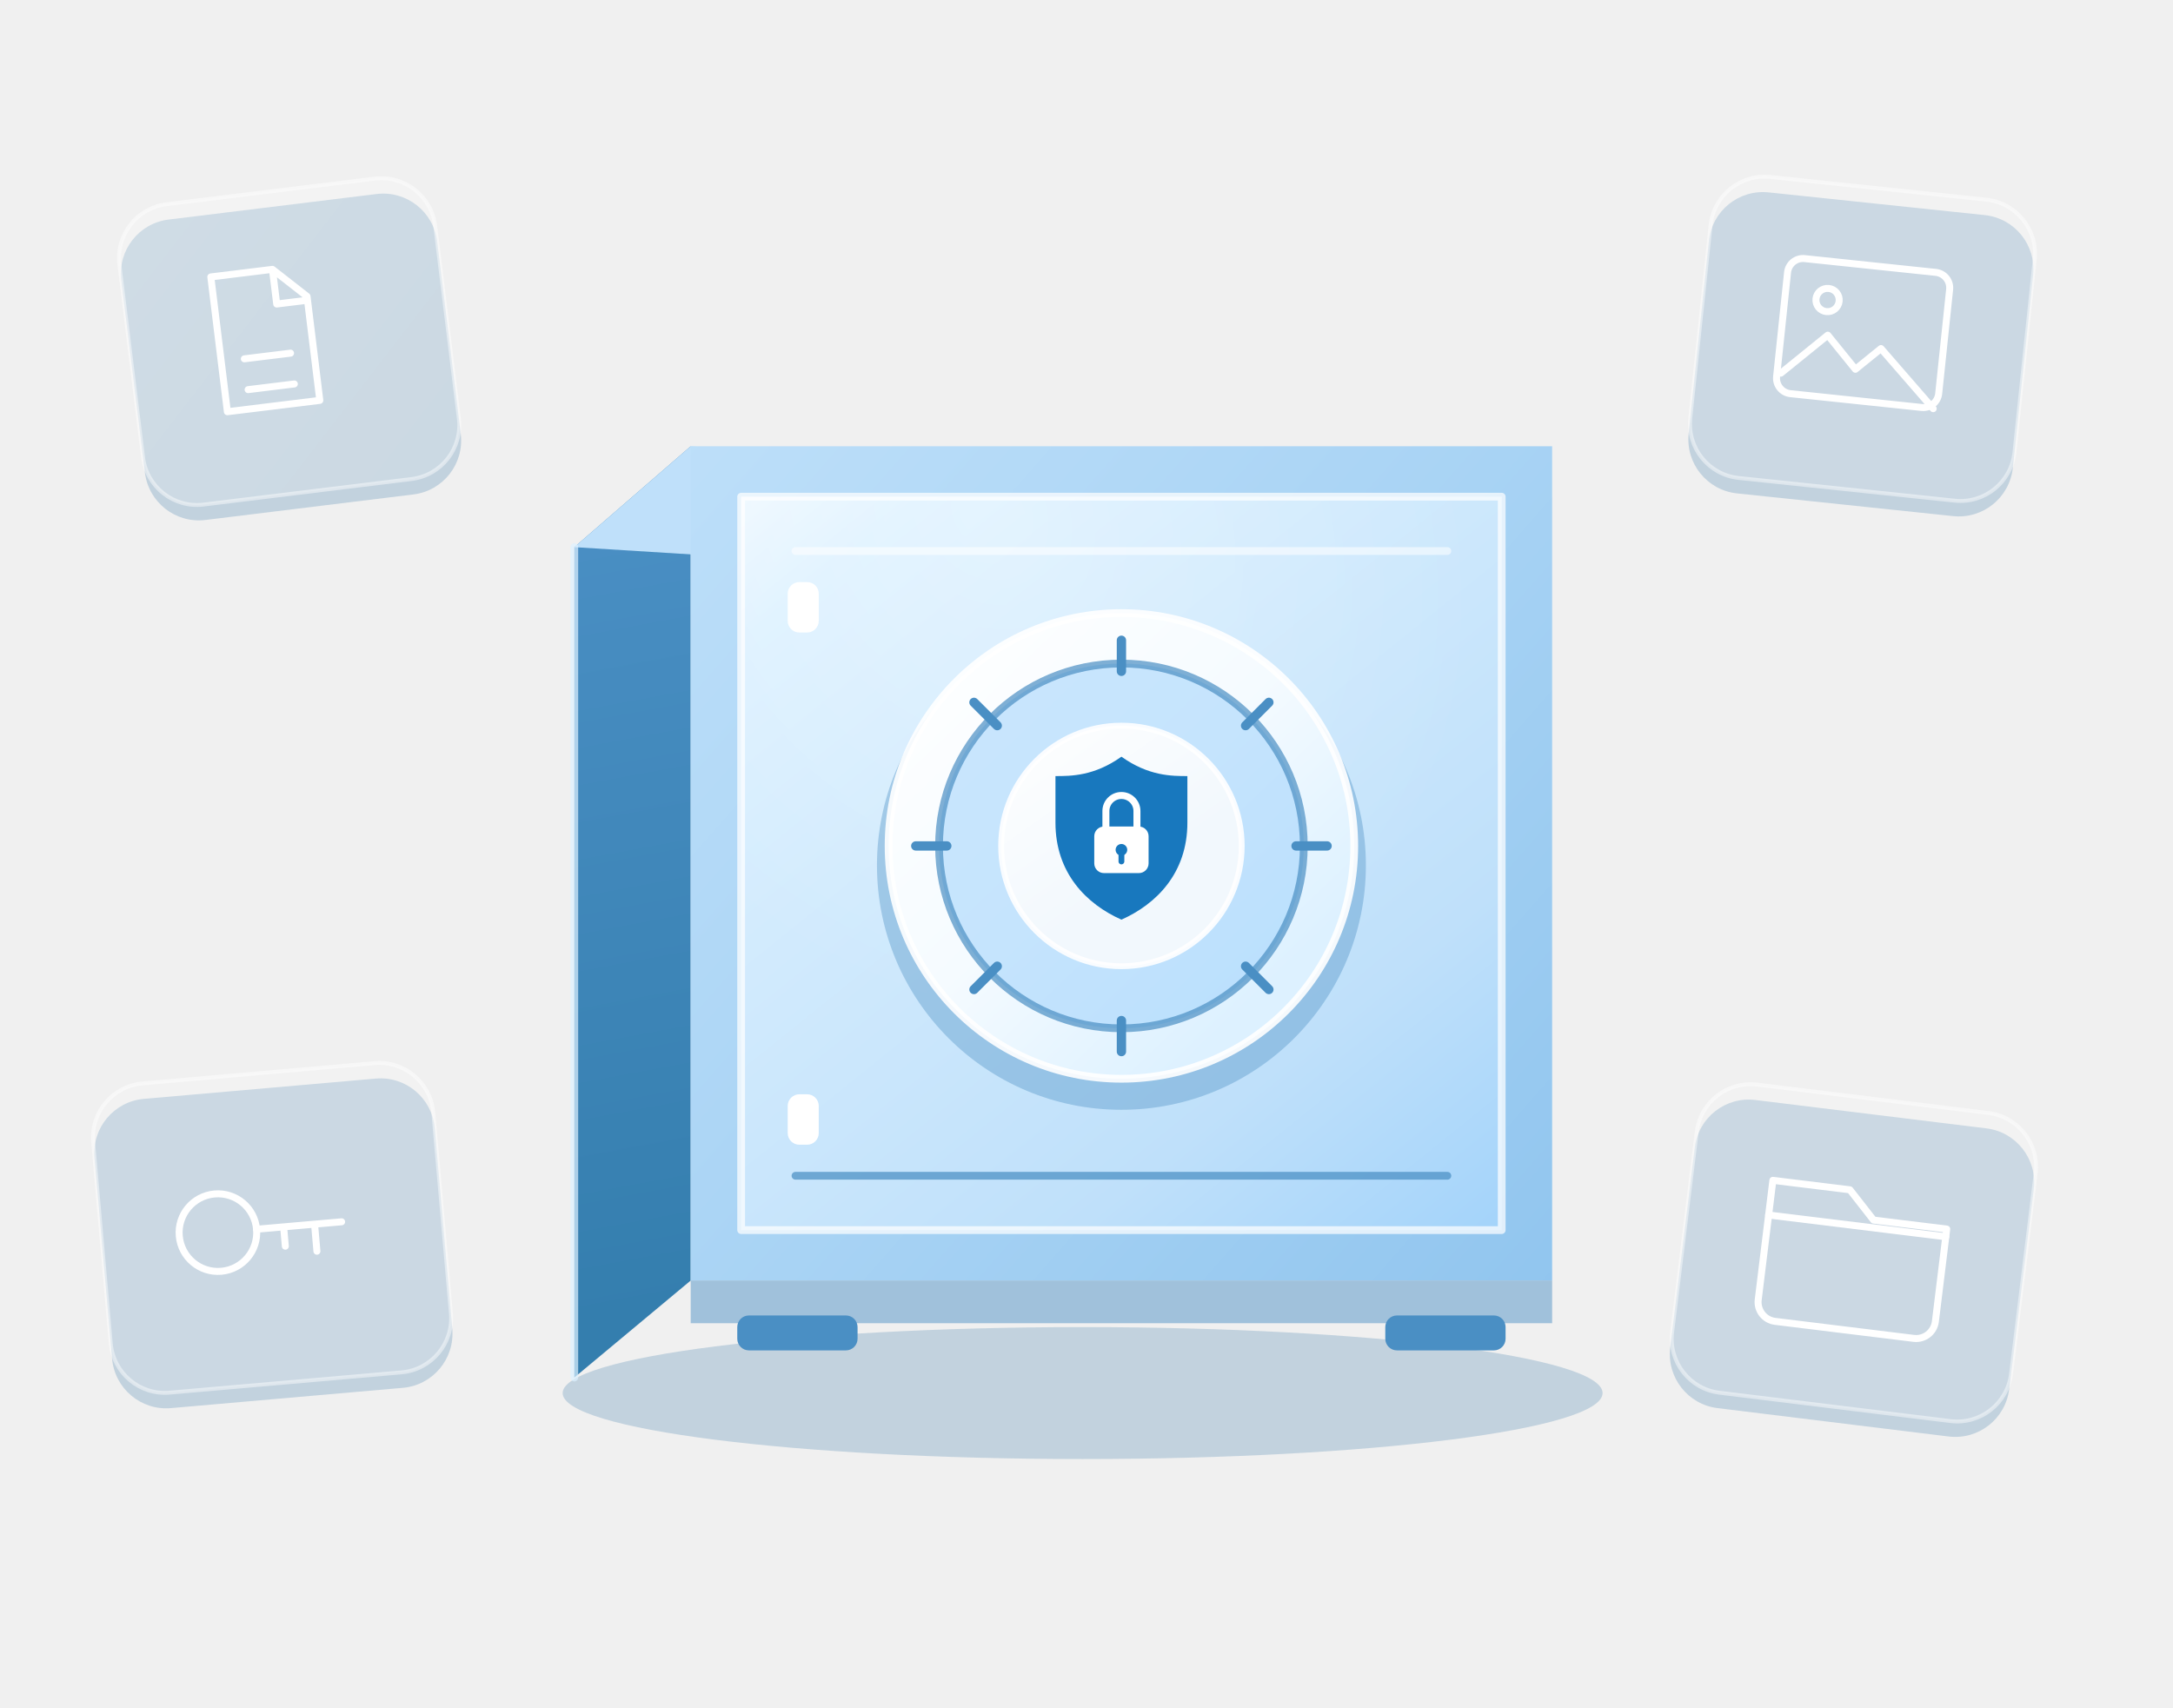
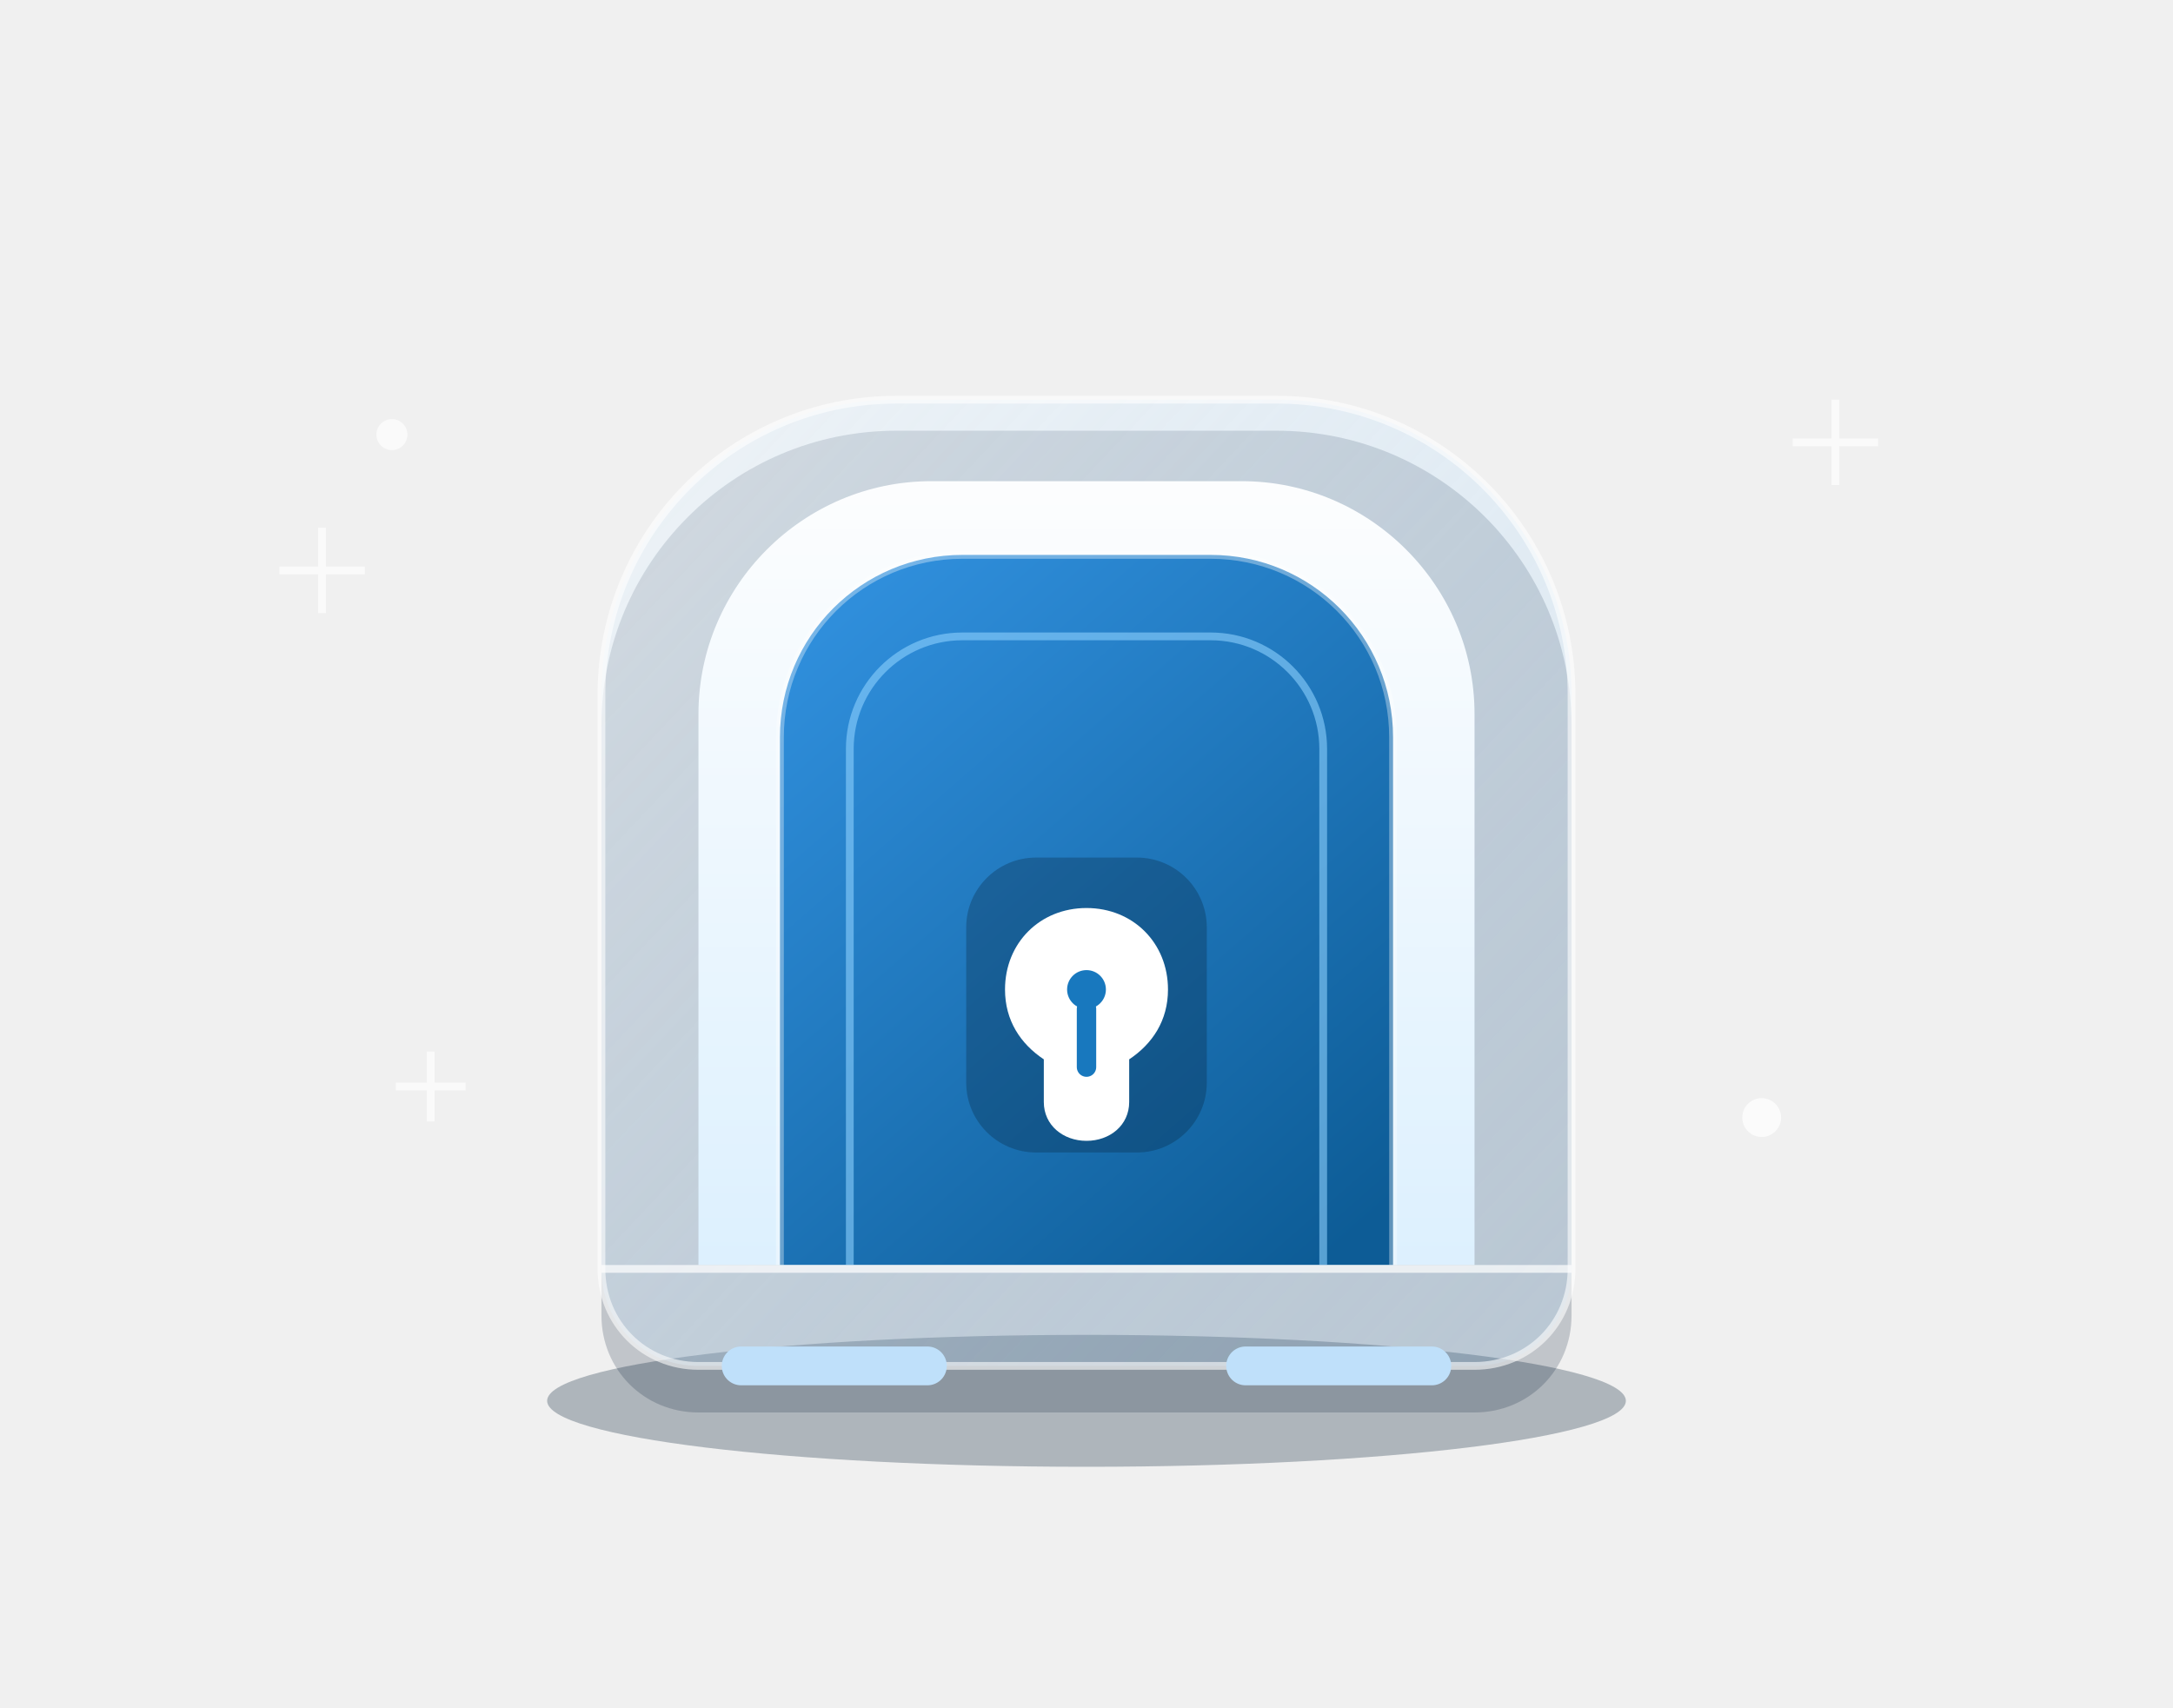
- <svg xmlns="http://www.w3.org/2000/svg" viewBox="0 0 560 440" fill="none" stroke-linecap="round" stroke-linejoin="round">
+ <svg xmlns="http://www.w3.org/2000/svg" viewBox="0 0 560 440" fill="none">
  <defs>
-     <linearGradient id="smd-safe-body" x1="150" y1="118" x2="407" y2="344" gradientUnits="userSpaceOnUse">
-       <stop stop-color="#BFE0FA" />
-       <stop offset=".52" stop-color="#A8D3F4" />
-       <stop offset="1" stop-color="#8FC4EE" />
+     <linearGradient id="body" x1="159" y1="118" x2="398" y2="343" gradientUnits="userSpaceOnUse">
+       <stop stop-color="#E8F5FF" stop-opacity=".42" />
+       <stop offset="1" stop-color="#9ED1FA" stop-opacity=".2" />
    </linearGradient>
-     <linearGradient id="smd-safe-door" x1="191" y1="112" x2="377" y2="343" gradientUnits="userSpaceOnUse">
-       <stop stop-color="#F5FBFF" />
-       <stop offset=".14" stop-color="#DDF1FF" />
-       <stop offset=".72" stop-color="#BFE0FA" />
-       <stop offset="1" stop-color="#9ED1FA" />
-     </linearGradient>
-     <linearGradient id="smd-side-face" x1="146" y1="131" x2="184" y2="335" gradientUnits="userSpaceOnUse">
-       <stop stop-color="#4A8FC4" />
-       <stop offset="1" stop-color="#347EAE" />
-     </linearGradient>
-     <linearGradient id="smd-dial" x1="238" y1="157" x2="329" y2="252" gradientUnits="userSpaceOnUse">
+     <linearGradient id="arch" x1="280" y1="115" x2="280" y2="326" gradientUnits="userSpaceOnUse">
      <stop stop-color="#FFFFFF" />
-       <stop offset=".56" stop-color="#F5FBFF" />
      <stop offset="1" stop-color="#DDF1FF" />
    </linearGradient>
-     <linearGradient id="smd-shield" x1="271" y1="176" x2="302" y2="220" gradientUnits="userSpaceOnUse">
-       <stop stop-color="#FFFFFF" />
-       <stop offset="1" stop-color="#F2F8FD" />
+     <linearGradient id="door" x1="212" y1="163" x2="348" y2="319" gradientUnits="userSpaceOnUse">
+       <stop stop-color="#2F8EDB" />
+       <stop offset="1" stop-color="#0D5C96" />
    </linearGradient>
-     <linearGradient id="smd-card" x1="35" y1="53" x2="115" y2="132" gradientUnits="userSpaceOnUse">
-       <stop stop-color="#FFFFFF" stop-opacity=".22" />
-       <stop offset="1" stop-color="#FFFFFF" stop-opacity=".14" />
-     </linearGradient>
-     <radialGradient id="smd-door-glow" cx="0" cy="0" r="1" gradientTransform="translate(254 132) rotate(54) scale(143 119)" gradientUnits="userSpaceOnUse">
-       <stop stop-color="#FFFFFF" stop-opacity=".25" />
-       <stop offset="1" stop-color="#FFFFFF" stop-opacity="0" />
-     </radialGradient>
  </defs>
-   <ellipse cx="279" cy="359" rx="134" ry="17" fill="#0D5C96" fill-opacity=".2" />
-   <g transform="rotate(-7 75 92)">
-     <rect x="34" y="53" width="82" height="78" rx="14" fill="#0D5C96" fill-opacity=".2" />
-     <rect x="34" y="49" width="82" height="78" rx="14" fill="url(#smd-card)" stroke="#FFFFFF" stroke-opacity=".45" />
-     <path d="M57 69h16l8 8v27H57zM73 69v9h8M63 91h12M63 99h12" stroke="#FFFFFF" stroke-width="1.8" stroke-linecap="round" stroke-linejoin="round" />
+   <ellipse cx="280" cy="361" rx="139" ry="17" fill="#061D32" fill-opacity=".28" />
+   <path d="M155 339V187c0-42 34-76 76-76h98c42 0 76 34 76 76v152c0 14-11 25-25 25H180c-14 0-25-11-25-25Z" fill="#061D32" fill-opacity=".2" />
+   <path d="M155 327V179c0-42 34-76 76-76h98c42 0 76 34 76 76v148c0 14-11 25-25 25H180c-14 0-25-11-25-25Z" fill="url(#body)" stroke="#FFFFFF" stroke-opacity=".58" stroke-width="2" />
+   <path d="M180 326V184c0-33 27-60 60-60h80c33 0 60 27 60 60v142H180Z" fill="url(#arch)" fill-opacity=".98" />
+   <path d="M201 326V190c0-26 21-47 47-47h64c26 0 47 21 47 47v136H201Z" fill="url(#door)" />
+   <path d="M201 326V190c0-26 21-47 47-47h64c26 0 47 21 47 47v136" stroke="#FFFFFF" stroke-opacity=".34" stroke-width="2" />
+   <path d="M219 326V193c0-16 13-29 29-29h64c16 0 29 13 29 29v133" stroke="#8FD2FF" stroke-opacity=".58" stroke-width="2" />
+   <rect x="249" y="221" width="62" height="76" rx="18" fill="#061D32" fill-opacity=".28" />
+   <path d="M280 234c-12 0-21 9-21 21 0 8 4 14 10 18v11c0 6 5 10 11 10s11-4 11-10v-11c6-4 10-10 10-18 0-12-9-21-21-21Z" fill="#FFFFFF" />
+   <circle cx="280" cy="255" r="5" fill="#1878BE" />
+   <path d="M280 260v15" stroke="#1878BE" stroke-width="5" stroke-linecap="round" />
+   <path d="M155 327h250" stroke="#FFFFFF" stroke-opacity=".7" stroke-width="2" />
+   <path d="M191 352h48M321 352h48" stroke="#BFE0FA" stroke-width="10" stroke-linecap="round" />
+   <g opacity=".68" stroke="#FFFFFF" stroke-width="2">
+     <path d="M83 158v-22m-11 11h22" />
+     <path d="M473 125v-22m-11 11h22" />
+     <path d="M111 289v-18m-9 9h18" />
  </g>
-   <g transform="rotate(6 477 87)">
-     <rect x="438" y="52" width="84" height="78" rx="14" fill="#0D5C96" fill-opacity=".2" />
-     <rect x="438" y="48" width="84" height="78" rx="14" fill="url(#smd-card)" stroke="#FFFFFF" stroke-opacity=".45" />
-     <rect x="459" y="68" width="42" height="35" rx="4" stroke="#FFFFFF" stroke-width="1.8" />
-     <circle cx="470" cy="78" r="3" stroke="#FFFFFF" stroke-width="1.8" />
-     <path d="m460 98 11-11 8 8 6-6 15 14" stroke="#FFFFFF" stroke-width="1.8" stroke-linecap="round" stroke-linejoin="round" />
-   </g>
-   <g transform="rotate(-5 75 315)">
-     <rect x="26" y="280" width="88" height="80" rx="14" fill="#0D5C96" fill-opacity=".2" />
-     <rect x="26" y="276" width="88" height="80" rx="14" fill="url(#smd-card)" stroke="#FFFFFF" stroke-opacity=".45" />
-     <circle cx="56" cy="316" r="10" stroke="#FFFFFF" stroke-width="1.8" />
-     <path d="M66 316h22m-7 0v7m-8-7v5" stroke="#FFFFFF" stroke-width="1.8" stroke-linecap="round" stroke-linejoin="round" />
-   </g>
-   <g transform="rotate(7 479 321)">
-     <rect x="434" y="287" width="88" height="80" rx="14" fill="#0D5C96" fill-opacity=".2" />
-     <rect x="434" y="283" width="88" height="80" rx="14" fill="url(#smd-card)" stroke="#FFFFFF" stroke-opacity=".45" />
-     <path d="M455 307h20l7 7h19v24a5 5 0 0 1-5 5h-36a5 5 0 0 1-5-5z" stroke="#FFFFFF" stroke-width="1.8" stroke-linecap="round" stroke-linejoin="round" />
-     <path d="M455 316h46" stroke="#FFFFFF" stroke-width="1.8" stroke-linecap="round" />
-   </g>
-   <path d="M148 141 178 115v215l-30 25z" fill="url(#smd-side-face)" />
-   <path d="m148 141 30-26 222 17-27 23z" fill="#BFE0FA" />
-   <path d="M178 115h222v215H178z" fill="url(#smd-safe-body)" />
-   <path d="M191 128h196v189H191z" fill="url(#smd-safe-door)" stroke="#FFFFFF" stroke-opacity=".72" stroke-width="2" />
-   <path d="M191 128h196v189H191z" fill="url(#smd-door-glow)" />
-   <path d="M205 142h168" stroke="#FFFFFF" stroke-opacity=".55" stroke-width="2" stroke-linecap="round" />
-   <path d="M205 303h168" stroke="#4A8FC4" stroke-opacity=".72" stroke-width="2" stroke-linecap="round" />
-   <path d="M148 141v214" stroke="#DDF1FF" stroke-opacity=".7" stroke-width="2" stroke-linecap="round" />
-   <rect x="203" y="150" width="8" height="13" rx="3" fill="#FFFFFF" />
-   <rect x="203" y="282" width="8" height="13" rx="3" fill="#FFFFFF" />
-   <circle cx="289" cy="223" r="63" fill="#4A8FC4" fill-opacity=".38" />
-   <circle cx="289" cy="218" r="60" fill="url(#smd-dial)" stroke="#FFFFFF" stroke-opacity=".9" stroke-width="2" />
-   <circle cx="289" cy="218" r="47" fill="#9ED1FA" fill-opacity=".55" stroke="#4A8FC4" stroke-opacity=".7" stroke-width="2" />
-   <path d="M289 165v8M289 263v8M236 218h8M334 218h8M251 181l6 6M321 249l6 6M327 181l-6 6M257 249l-6 6" stroke="#4A8FC4" stroke-width="2.4" stroke-linecap="round" />
-   <circle cx="289" cy="218" r="31" fill="url(#smd-shield)" stroke="#FFFFFF" stroke-opacity=".9" stroke-width="1.5" />
-   <path d="M289 195c7 5 13 5 17 5v12c0 13-8 21-17 25-9-4-17-12-17-25v-12c4 0 10 0 17-5z" fill="#1878BE" />
-   <rect x="282" y="213" width="14" height="12" rx="2.5" fill="#FFFFFF" />
-   <path d="M285 213v-4a4 4 0 0 1 8 0v4" stroke="#FFFFFF" stroke-width="1.8" stroke-linecap="round" />
-   <circle cx="289" cy="219" r="1.5" fill="#1878BE" />
-   <path d="M289 220v2" stroke="#1878BE" stroke-width="1.5" stroke-linecap="round" />
-   <path d="M178 330h222v11H178z" fill="#4A8FC4" fill-opacity=".48" />
-   <rect x="190" y="339" width="31" height="9" rx="3" fill="#4A8FC4" />
-   <rect x="357" y="339" width="31" height="9" rx="3" fill="#4A8FC4" />
+   <circle cx="454" cy="288" r="5" fill="#FFFFFF" fill-opacity=".75" />
+   <circle cx="101" cy="112" r="4" fill="#FFFFFF" fill-opacity=".65" />
</svg>
